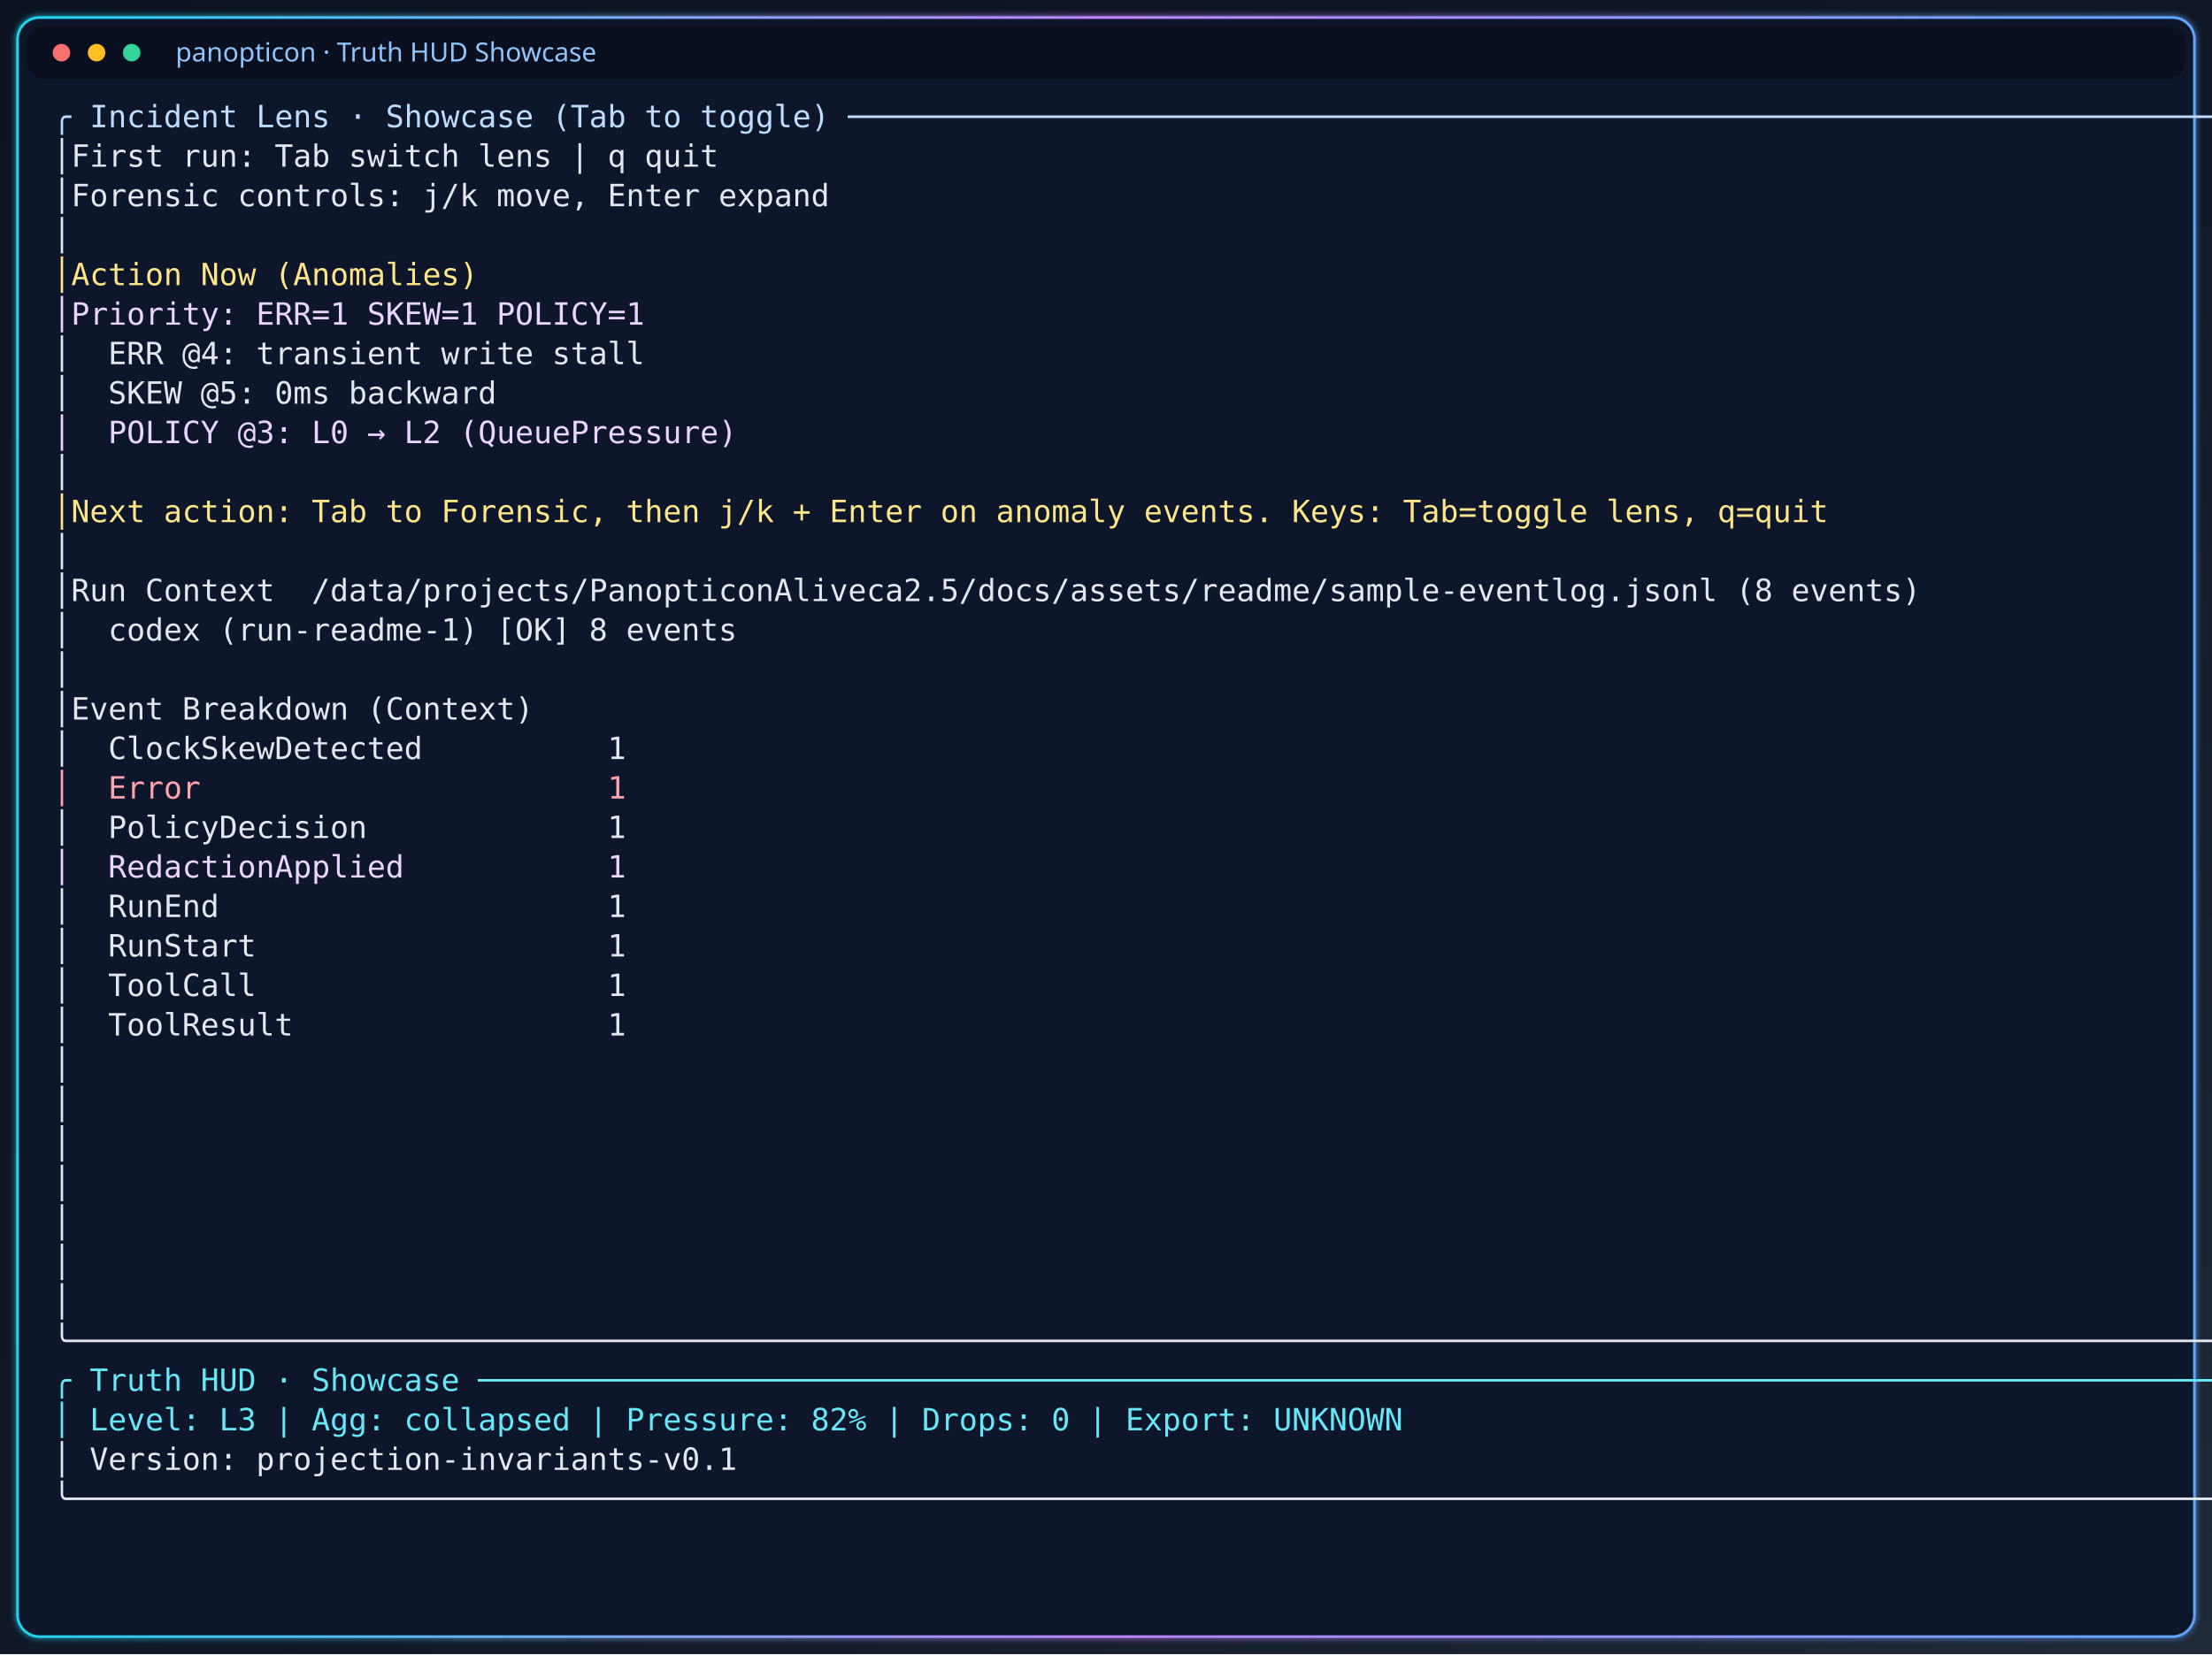
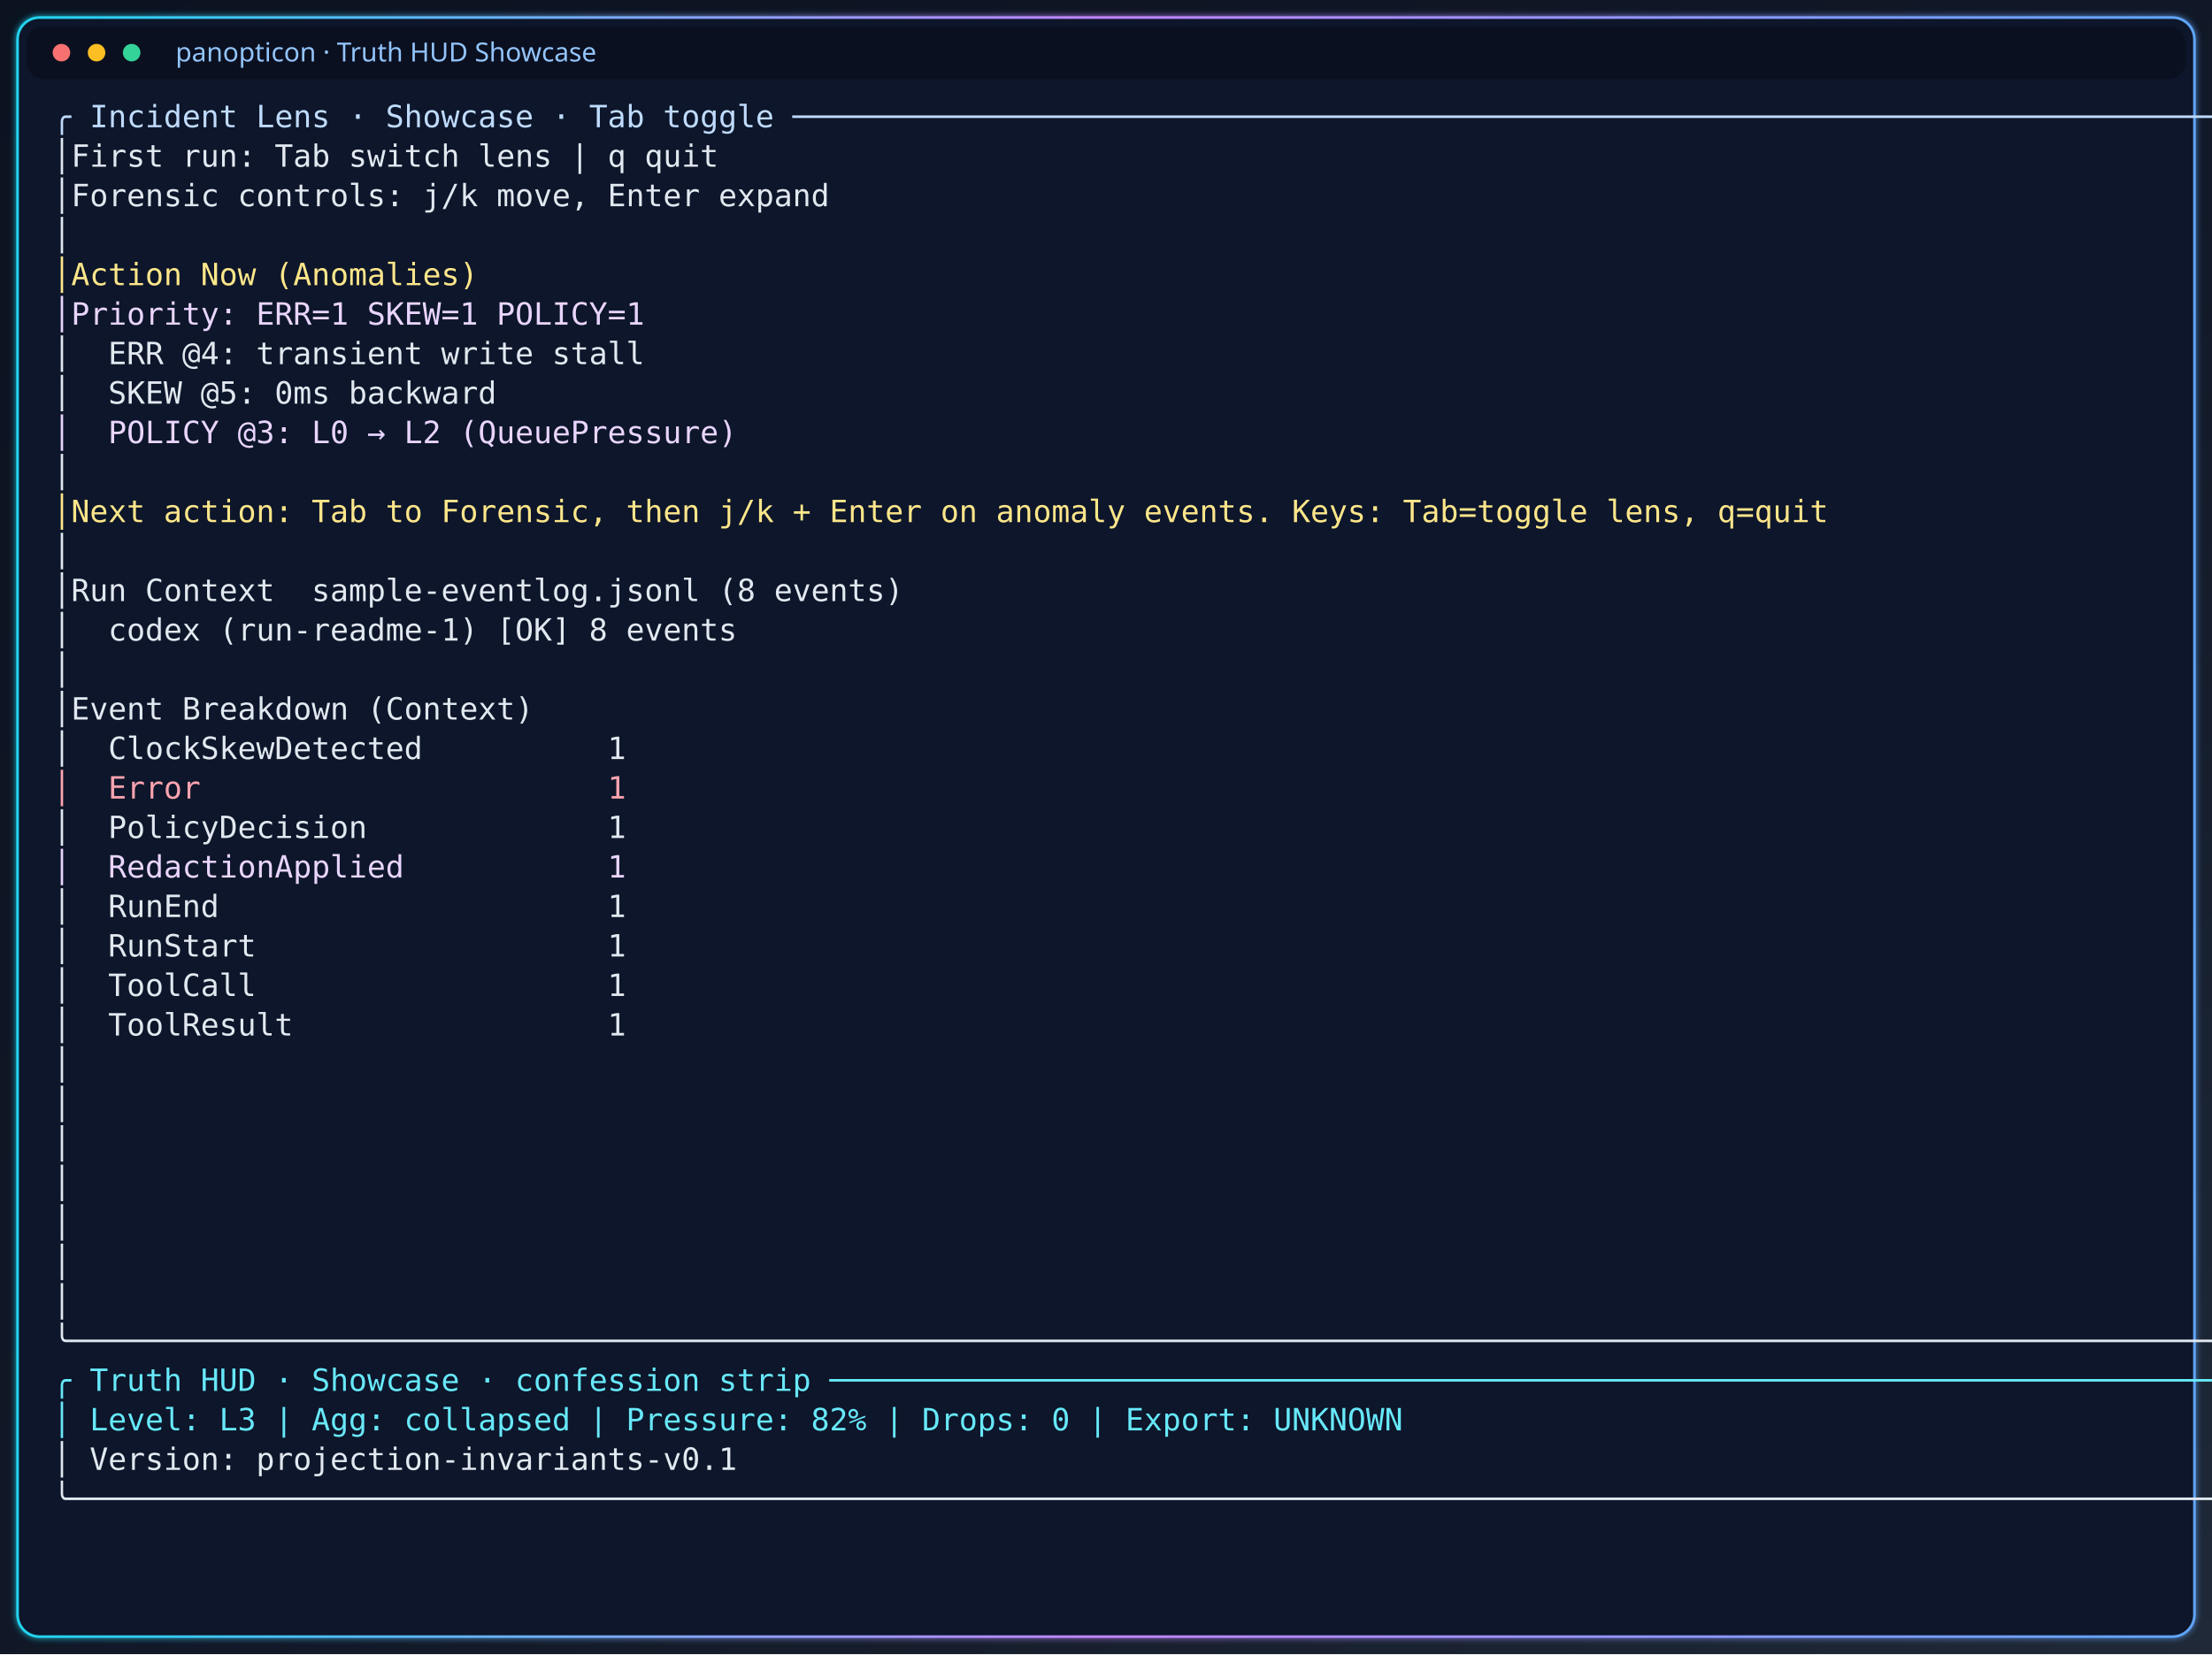
<svg xmlns="http://www.w3.org/2000/svg" width="1008" height="754" viewBox="0 0 1008 754" role="img" aria-label="Truth HUD Showcase">
  <defs>
    <linearGradient id="bg" x1="0" y1="0" x2="1" y2="1">
      <stop offset="0%" stop-color="#0b1220" />
      <stop offset="55%" stop-color="#111827" />
      <stop offset="100%" stop-color="#1f2937" />
    </linearGradient>
    <linearGradient id="frame" x1="0" y1="0" x2="1" y2="0">
      <stop offset="0%" stop-color="#22d3ee" />
      <stop offset="50%" stop-color="#c084fc" />
      <stop offset="100%" stop-color="#60a5fa" />
    </linearGradient>
    <filter id="glow" x="-50%" y="-50%" width="200%" height="200%">
      <feGaussianBlur stdDeviation="1.6" result="blur" />
      <feMerge>
        <feMergeNode in="blur" />
        <feMergeNode in="SourceGraphic" />
      </feMerge>
    </filter>
  </defs>
  <rect x="0" y="0" width="1008" height="754" fill="url(#bg)" />
  <rect x="8" y="8" width="992" height="738" fill="#0f172a" stroke="url(#frame)" filter="url(#glow)" stroke-width="1.2" rx="10" ry="10" />
  <rect x="12" y="12" width="984" height="24" fill="#0b1020" rx="8" ry="8" />
  <circle cx="28" cy="24" r="4" fill="#f87171" />
  <circle cx="44" cy="24" r="4" fill="#fbbf24" />
  <circle cx="60" cy="24" r="4" fill="#34d399" />
  <text x="80" y="28" fill="#93c5fd" font-size="12" font-family="ui-sans-serif, system-ui, sans-serif">panopticon · Truth HUD Showcase</text>
  <g font-family="ui-monospace, SFMono-Regular, Menlo, Consolas, monospace" font-size="14">
-     <text x="24" y="58" fill="#bfdbfe" xml:space="preserve">╭ Incident Lens · Showcase (Tab to toggle) ────────────────────────────────────────────────────────────────────────────╮</text>
+     <text x="24" y="58" fill="#bfdbfe" xml:space="preserve">╭ Incident Lens · Showcase · Tab toggle ───────────────────────────────────────────────────────────────────────────────╮</text>
    <text x="24" y="76" fill="#e2e8f0" xml:space="preserve">│First run: Tab switch lens | q quit                                                                                   │</text>
    <text x="24" y="94" fill="#e2e8f0" xml:space="preserve">│Forensic controls: j/k move, Enter expand                                                                             │</text>
    <text x="24" y="112" fill="#e2e8f0" xml:space="preserve">│                                                                                                                      │</text>
    <text x="24" y="130" fill="#fde68a" xml:space="preserve">│Action Now (Anomalies)                                                                                                │</text>
    <text x="24" y="148" fill="#e9d5ff" xml:space="preserve">│Priority: ERR=1 SKEW=1 POLICY=1                                                                                       │</text>
    <text x="24" y="166" fill="#e2e8f0" xml:space="preserve">│  ERR @4: transient write stall                                                                                       │</text>
    <text x="24" y="184" fill="#e2e8f0" xml:space="preserve">│  SKEW @5: 0ms backward                                                                                               │</text>
    <text x="24" y="202" fill="#e9d5ff" xml:space="preserve">│  POLICY @3: L0 → L2 (QueuePressure)                                                                                  │</text>
    <text x="24" y="220" fill="#e2e8f0" xml:space="preserve">│                                                                                                                      │</text>
    <text x="24" y="238" fill="#fde68a" xml:space="preserve">│Next action: Tab to Forensic, then j/k + Enter on anomaly events. Keys: Tab=toggle lens, q=quit                       │</text>
    <text x="24" y="256" fill="#e2e8f0" xml:space="preserve">│                                                                                                                      │</text>
-     <text x="24" y="274" fill="#e2e8f0" xml:space="preserve">│Run Context  /data/projects/PanopticonAliveca2.5/docs/assets/readme/sample-eventlog.jsonl (8 events)                  │</text>
+     <text x="24" y="274" fill="#e2e8f0" xml:space="preserve">│Run Context  sample-eventlog.jsonl (8 events)                                                                         │</text>
    <text x="24" y="292" fill="#e2e8f0" xml:space="preserve">│  codex (run-readme-1) [OK] 8 events                                                                                  │</text>
    <text x="24" y="310" fill="#e2e8f0" xml:space="preserve">│                                                                                                                      │</text>
    <text x="24" y="328" fill="#e2e8f0" xml:space="preserve">│Event Breakdown (Context)                                                                                             │</text>
    <text x="24" y="346" fill="#e2e8f0" xml:space="preserve">│  ClockSkewDetected          1                                                                                        │</text>
    <text x="24" y="364" fill="#fda4af" xml:space="preserve">│  Error                      1                                                                                        │</text>
    <text x="24" y="382" fill="#e2e8f0" xml:space="preserve">│  PolicyDecision             1                                                                                        │</text>
    <text x="24" y="400" fill="#e9d5ff" xml:space="preserve">│  RedactionApplied           1                                                                                        │</text>
    <text x="24" y="418" fill="#e2e8f0" xml:space="preserve">│  RunEnd                     1                                                                                        │</text>
    <text x="24" y="436" fill="#e2e8f0" xml:space="preserve">│  RunStart                   1                                                                                        │</text>
    <text x="24" y="454" fill="#e2e8f0" xml:space="preserve">│  ToolCall                   1                                                                                        │</text>
    <text x="24" y="472" fill="#e2e8f0" xml:space="preserve">│  ToolResult                 1                                                                                        │</text>
    <text x="24" y="490" fill="#e2e8f0" xml:space="preserve">│                                                                                                                      │</text>
    <text x="24" y="508" fill="#e2e8f0" xml:space="preserve">│                                                                                                                      │</text>
    <text x="24" y="526" fill="#e2e8f0" xml:space="preserve">│                                                                                                                      │</text>
    <text x="24" y="544" fill="#e2e8f0" xml:space="preserve">│                                                                                                                      │</text>
    <text x="24" y="562" fill="#e2e8f0" xml:space="preserve">│                                                                                                                      │</text>
    <text x="24" y="580" fill="#e2e8f0" xml:space="preserve">│                                                                                                                      │</text>
    <text x="24" y="598" fill="#e2e8f0" xml:space="preserve">│                                                                                                                      │</text>
    <text x="24" y="616" fill="#e2e8f0" xml:space="preserve">╰──────────────────────────────────────────────────────────────────────────────────────────────────────────────────────╯</text>
-     <text x="24" y="634" fill="#67e8f9" xml:space="preserve">╭ Truth HUD · Showcase ────────────────────────────────────────────────────────────────────────────────────────────────╮</text>
+     <text x="24" y="634" fill="#67e8f9" xml:space="preserve">╭ Truth HUD · Showcase · confession strip ─────────────────────────────────────────────────────────────────────────────╮</text>
    <text x="24" y="652" fill="#67e8f9" xml:space="preserve">│ Level: L3 | Agg: collapsed | Pressure: 82% | Drops: 0 | Export: UNKNOWN                                              │</text>
    <text x="24" y="670" fill="#e2e8f0" xml:space="preserve">│ Version: projection-invariants-v0.1                                                                                  │</text>
    <text x="24" y="688" fill="#e2e8f0" xml:space="preserve">╰──────────────────────────────────────────────────────────────────────────────────────────────────────────────────────╯</text>
  </g>
</svg>
